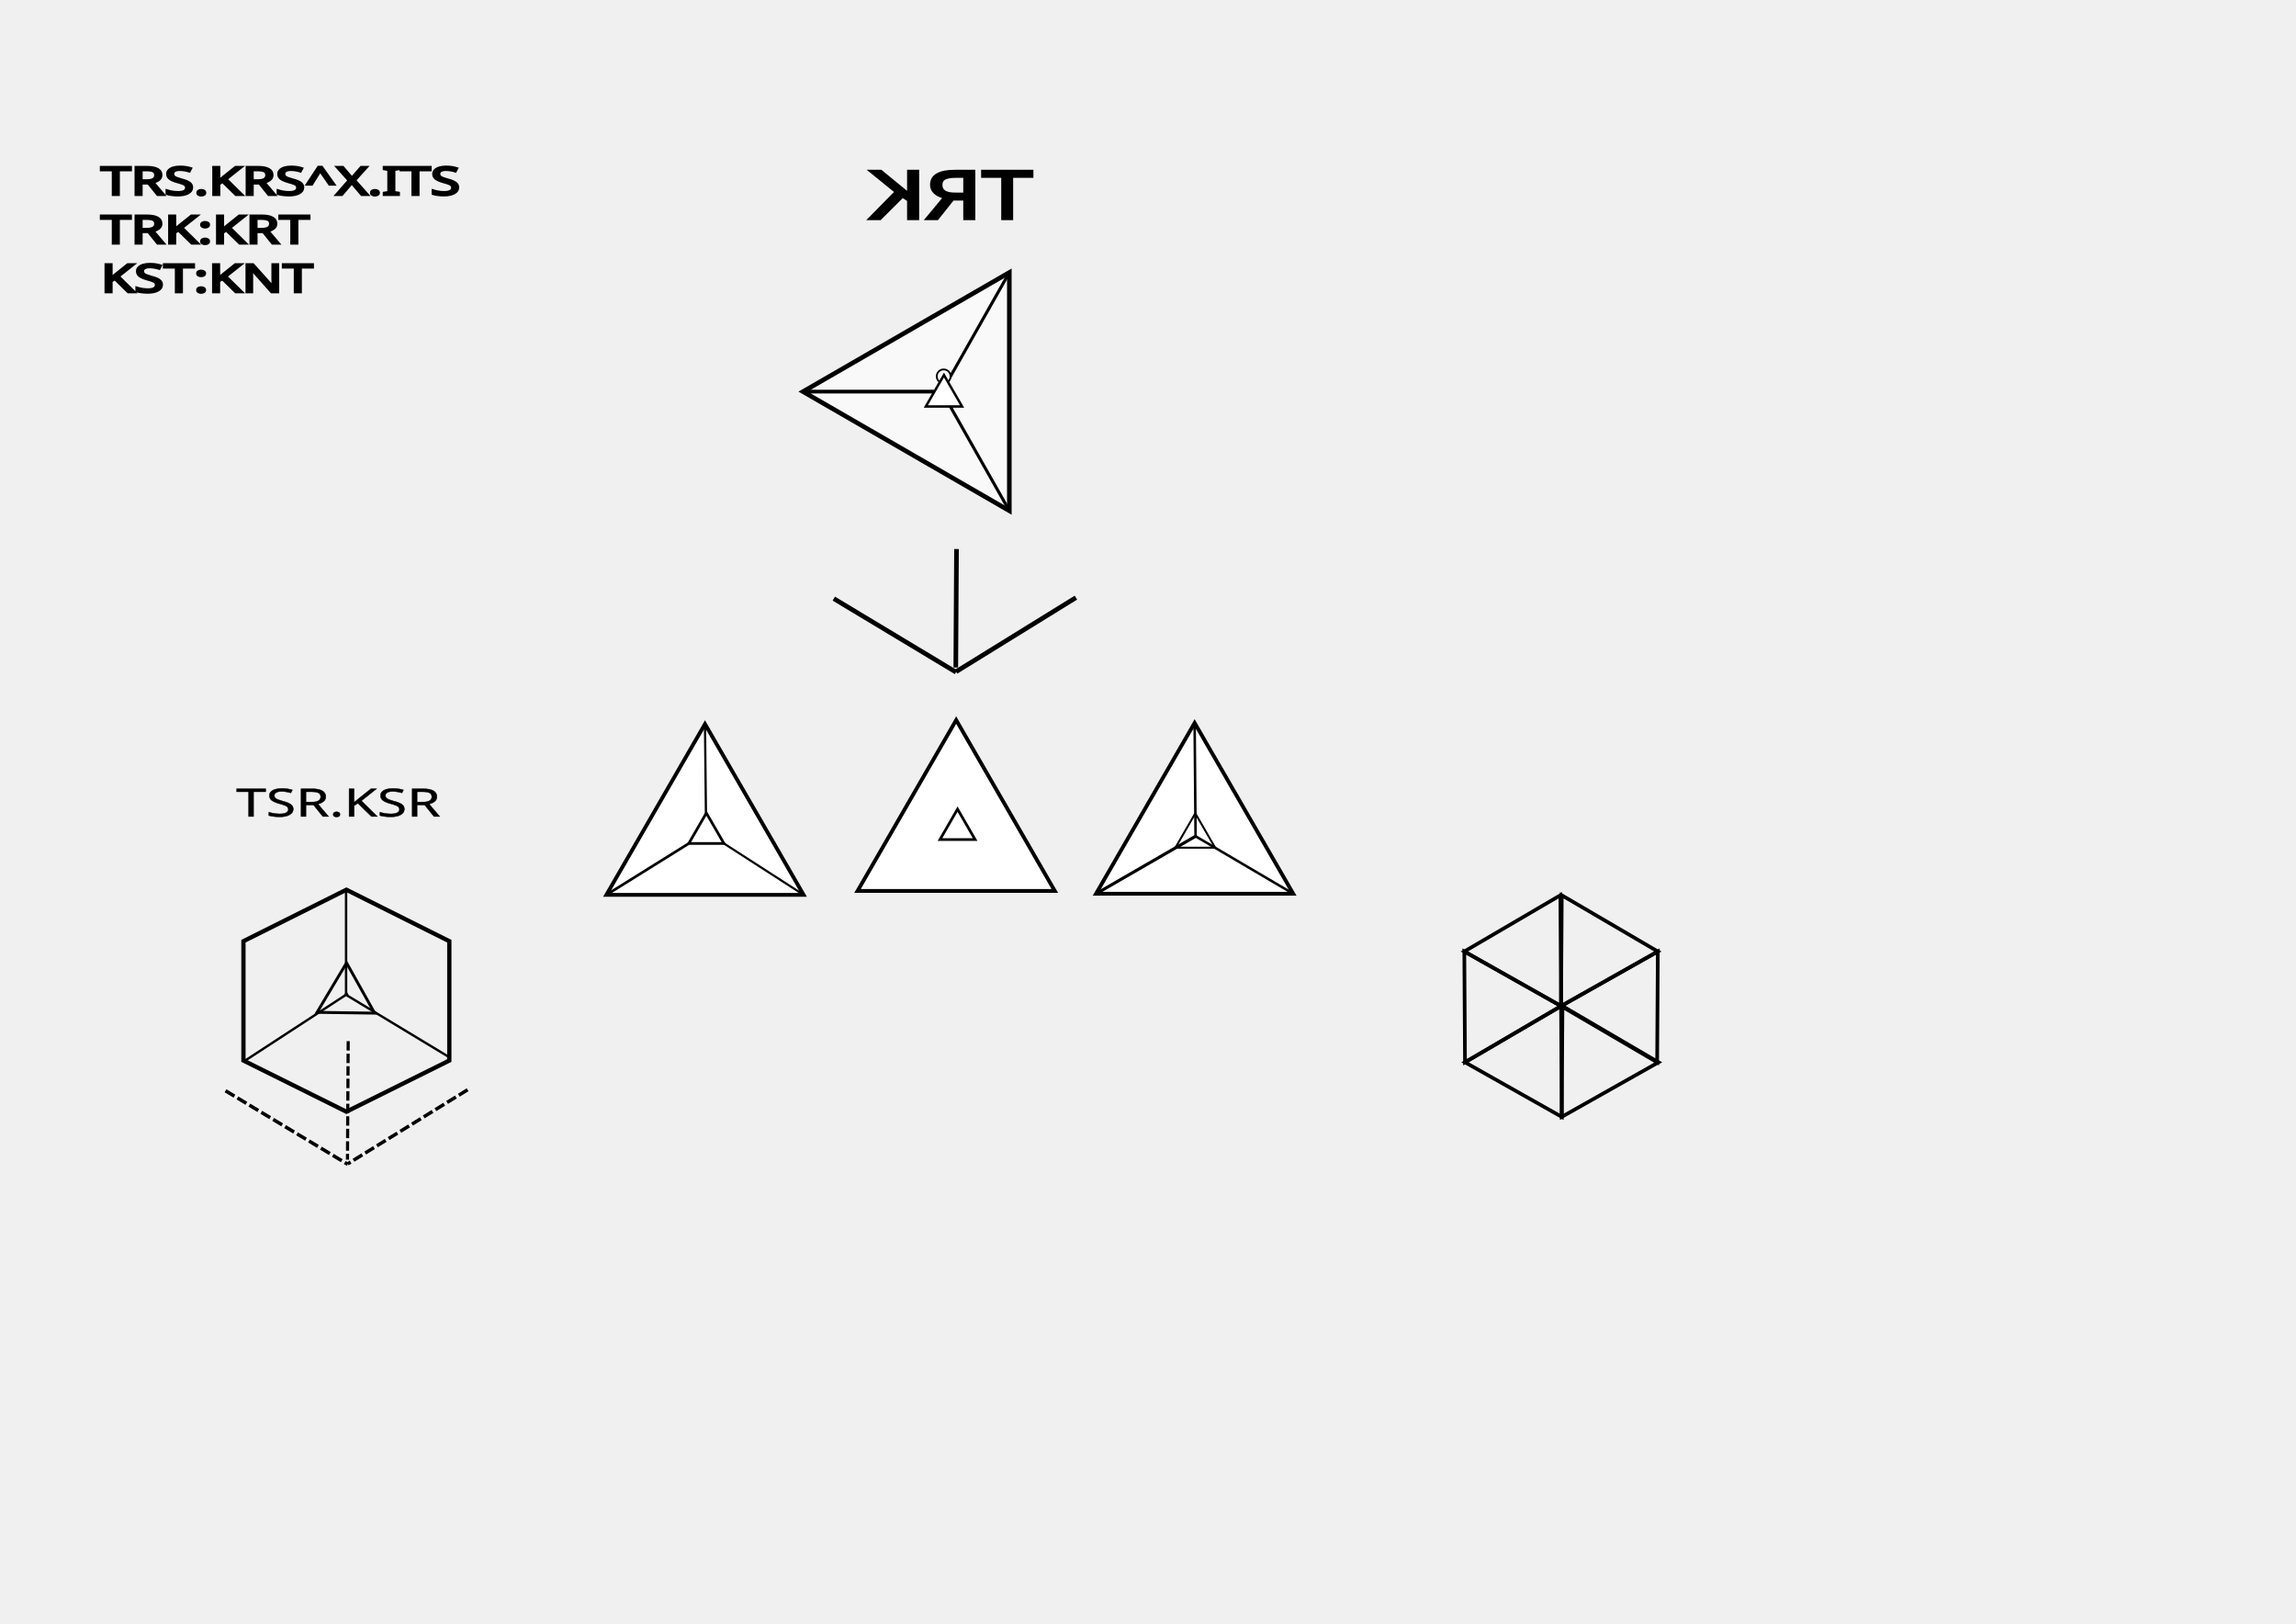
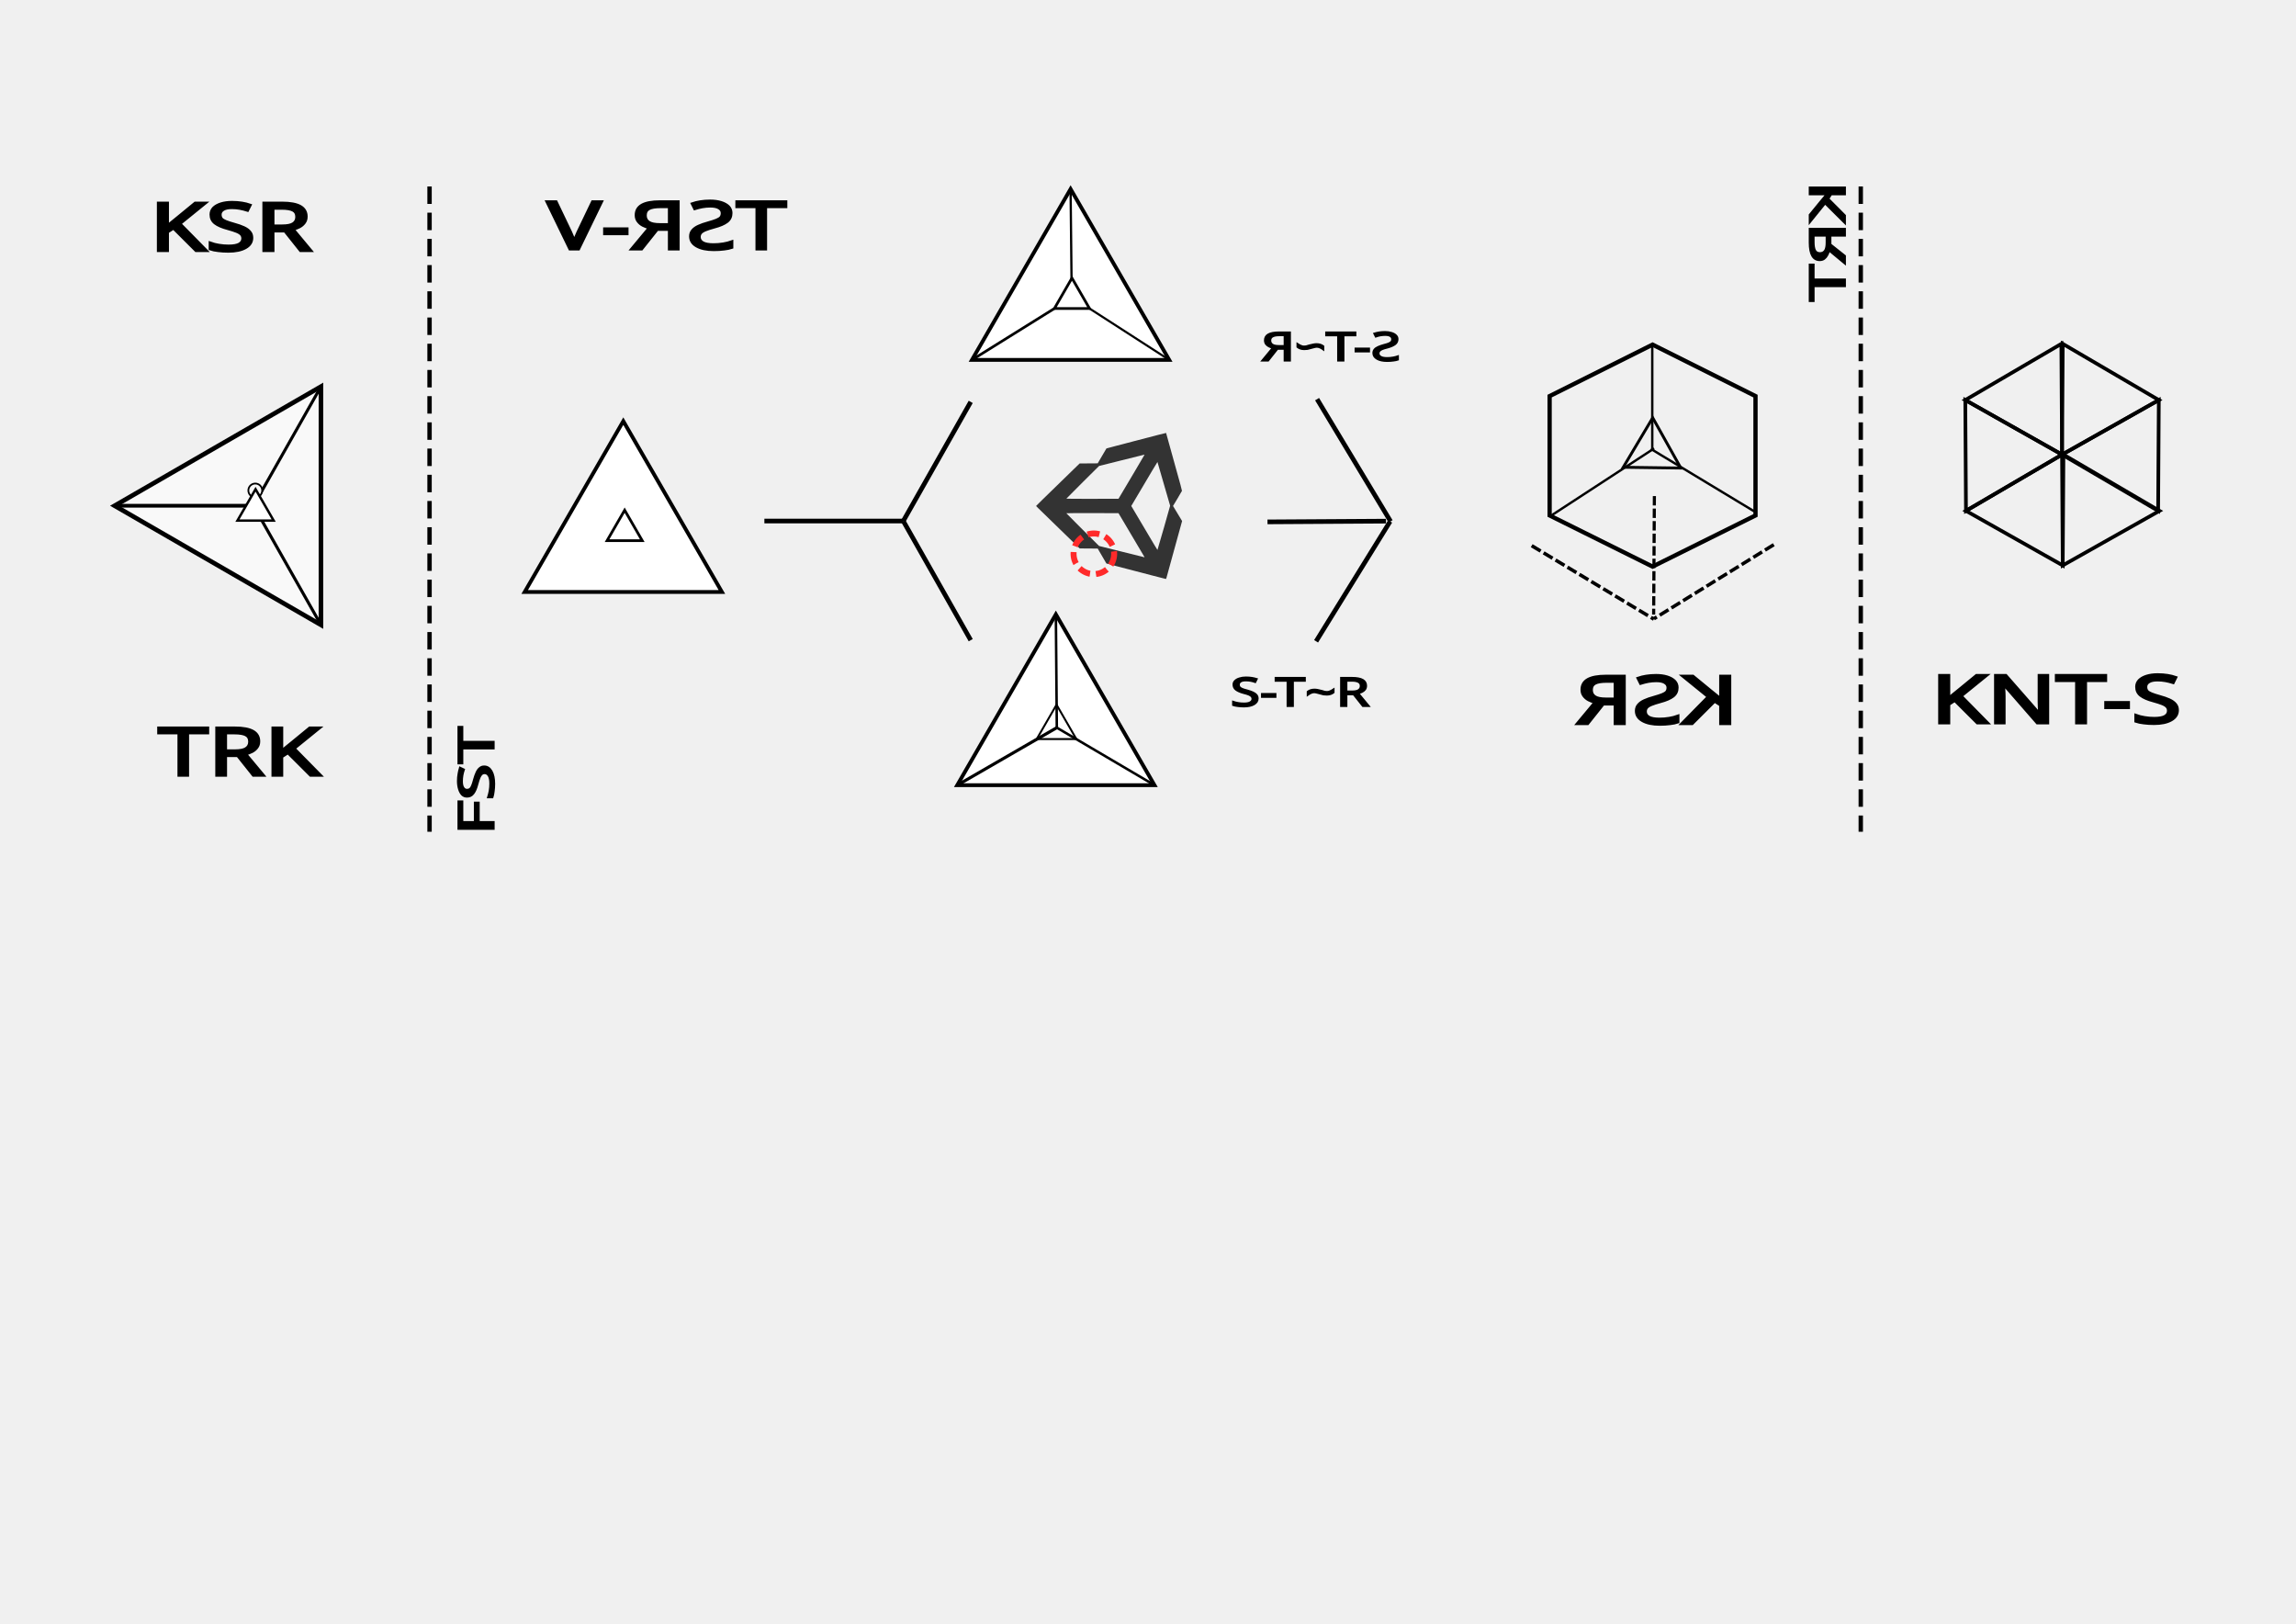
<svg xmlns="http://www.w3.org/2000/svg" width="297mm" height="210mm" viewBox="0 0 297 210" version="1.1" id="svg1">
  <defs id="defs1">
    <pattern id="EMFhbasepattern" patternUnits="userSpaceOnUse" width="6" height="6" x="0" y="0" />
    <pattern id="EMFhbasepattern-6" patternUnits="userSpaceOnUse" width="6" height="6" x="0" y="0" />
  </defs>
  <g id="layer1">
-     <path style="fill:none;stroke:#000000;stroke-width:0.552;stroke-linecap:butt;stroke-linejoin:miter;stroke-miterlimit:5.5;stroke-dasharray:none;stroke-opacity:1" d="m 44.806,115.072 13.316,6.658 v 15.434 l -13.316,6.615 -13.316,-6.615 v -15.434 z" id="path43" />
-     <path id="path1" style="fill:none;stroke:#000000;stroke-width:0.518;stroke-dasharray:none" d="m -40.796,66.079 -15.488,-0.211 -15.488,-0.211 7.927,-13.308 7.927,-13.308 7.562,13.519 z" />
-     <path style="fill:none;stroke:#000000;stroke-width:0.433;stroke-linecap:butt;stroke-linejoin:miter;stroke-dasharray:none;stroke-opacity:1" d="m -55.919,39.042 -0.093,17.8" id="path2" />
-     <path style="fill:none;stroke:#000000;stroke-width:0.433;stroke-linecap:butt;stroke-linejoin:miter;stroke-dasharray:none;stroke-opacity:1" d="m -71.773,65.658 15.761,-8.816" id="path3" />
-     <path style="fill:none;stroke:#000000;stroke-width:0.433;stroke-linecap:butt;stroke-linejoin:miter;stroke-dasharray:none;stroke-opacity:1" d="M -40.796,66.079 -56.012,56.842" id="path4" />
-     <path style="fill:none;stroke:#000000;stroke-width:0.426;stroke-linecap:butt;stroke-linejoin:miter;stroke-miterlimit:5.5;stroke-dasharray:none;stroke-opacity:1" d="m -56.039,54.338 2.434,1.217 v 2.822 l -2.434,1.209 -2.434,-1.209 v -2.822 z" id="path5" />
-     <g id="g8" style="stroke-width:0.313;stroke-dasharray:none" transform="matrix(0.978912,0,0,0.978912,-55.18897,84.38502)">
+     <path style="fill:none;stroke:#000000;stroke-width:0.552;stroke-linecap:butt;stroke-linejoin:miter;stroke-miterlimit:5.5;stroke-dasharray:none;stroke-opacity:1" d="m 213.768,44.572 13.316,6.658 v 15.434 l -13.316,6.615 -13.316,-6.615 v -15.434 z" id="path43" />
+     <g id="g8" style="stroke-width:0.313;stroke-dasharray:none" transform="matrix(0.978912,0,0,0.978912,113.7729,13.88563)">
      <path style="fill:none;stroke:#000000;stroke-width:0.313;stroke-linecap:butt;stroke-linejoin:miter;stroke-dasharray:none;stroke-opacity:1" d="M 115.576,53.372 101.916,45.121" id="path59717-8" />
      <path style="fill:none;stroke:#000000;stroke-width:0.313;stroke-linecap:butt;stroke-linejoin:miter;stroke-dasharray:none;stroke-opacity:1" d="M 102.11,31.47 V 45.08" id="path7" />
      <path style="fill:none;stroke:#000000;stroke-width:0.313;stroke-linecap:butt;stroke-linejoin:miter;stroke-dasharray:none;stroke-opacity:1" d="M 88.775,53.919 102.355,45.062" id="path59715-3" />
    </g>
-     <path id="path8" style="fill:none;stroke:#000000;stroke-width:0.372;stroke-dasharray:none" d="m 48.463,131.034 -3.724,-0.051 -3.724,-0.051 1.906,-3.2 1.906,-3.2 1.818,3.25 z" />
-     <path style="fill:none;stroke:#000000;stroke-width:0.405;stroke-linecap:butt;stroke-linejoin:miter;stroke-dasharray:1.214, 0.405;stroke-dashoffset:0;stroke-opacity:1" d="m 45.042,134.657 -0.094,15.328" id="path12" />
-     <path style="fill:none;stroke:#000000;stroke-width:0.445;stroke-linecap:butt;stroke-linejoin:miter;stroke-dasharray:1.334, 0.445;stroke-dashoffset:0;stroke-opacity:1" d="m 60.487,140.945 -15.504,9.577" id="path11" />
-     <path style="fill:none;stroke:#000000;stroke-width:0.45;stroke-linecap:butt;stroke-linejoin:miter;stroke-dasharray:1.35, 0.45;stroke-dashoffset:0;stroke-opacity:1" d="m 29.17,141.074 15.807,9.507" id="path10" />
-     <path id="path47-7" d="m 214.449,123.06 -0.088,14.33 -12.428,-7.272 z" style="fill:none;stroke:#000000;stroke-width:0.474;stroke-linecap:butt;stroke-linejoin:miter;stroke-miterlimit:8;stroke-dasharray:none;stroke-opacity:1" />
-     <path id="path1481" d="m 214.449,123.06 -12.428,-7.272 -0.089,14.33 z" style="fill:none;stroke:#000000;stroke-width:0.474;stroke-linecap:butt;stroke-linejoin:miter;stroke-miterlimit:8;stroke-dasharray:none;stroke-opacity:1" />
-     <path id="path2471" d="m 189.416,123.06 0.089,14.33 12.428,-7.272 z" style="fill:none;stroke:#000000;stroke-width:0.474;stroke-linecap:butt;stroke-linejoin:miter;stroke-miterlimit:8;stroke-dasharray:none;stroke-opacity:1" />
-     <path id="path2473" d="m 189.416,123.06 12.428,-7.272 0.089,14.33 z" style="fill:none;stroke:#000000;stroke-width:0.474;stroke-linecap:butt;stroke-linejoin:miter;stroke-miterlimit:8;stroke-dasharray:none;stroke-opacity:1" />
-     <path id="path2493" d="m 214.538,137.39 -12.428,-7.272 -0.089,14.33 z" style="fill:none;stroke:#000000;stroke-width:0.474;stroke-linecap:butt;stroke-linejoin:miter;stroke-miterlimit:8;stroke-dasharray:none;stroke-opacity:1" />
-     <path id="path2495" d="m 189.505,137.39 12.428,-7.272 0.089,14.33 z" style="fill:none;stroke:#000000;stroke-width:0.474;stroke-linecap:butt;stroke-linejoin:miter;stroke-miterlimit:8;stroke-dasharray:none;stroke-opacity:1" />
-     <text xml:space="preserve" style="font-size:5.929px;line-height:1.25;font-family:sans-serif;word-spacing:0px;fill:#000000;stroke:#000000;stroke-width:0.058;stroke-dasharray:none" x="25.935" y="109.573" id="text25" transform="scale(1.177997,0.8488988)">
-       <tspan id="tspan15" style="fill:#000000;stroke:#000000;stroke-width:0.058;stroke-dasharray:none" x="25.935" y="109.573" />
-       <tspan style="fill:#000000;stroke:#000000;stroke-width:0.058;stroke-dasharray:none" x="25.935" y="116.984" id="tspan20" />
-       <tspan style="fill:#000000;stroke:#000000;stroke-width:0.058;stroke-dasharray:none" x="25.935" y="124.396" id="tspan23">TSR.KSR</tspan>
-       <tspan style="fill:#000000;stroke:#000000;stroke-width:0.058;stroke-dasharray:none" x="25.935" y="131.807" id="tspan36" />
-       <tspan style="fill:#000000;stroke:#000000;stroke-width:0.058;stroke-dasharray:none" x="25.935" y="139.219" id="tspan30" />
-       <tspan style="fill:#000000;stroke:#000000;stroke-width:0.058;stroke-dasharray:none" x="25.935" y="146.63" id="tspan24" />
-       <tspan style="fill:#000000;stroke:#000000;stroke-width:0.058;stroke-dasharray:none" x="25.935" y="154.042" id="tspan25" />
+     <path id="path8" style="fill:none;stroke:#000000;stroke-width:0.372;stroke-dasharray:none" d="m 217.425,60.535 -3.724,-0.051 -3.724,-0.051 1.906,-3.2 1.906,-3.2 1.818,3.25 z" />
+     <g id="g2" transform="translate(168.9618,-70.49939)">
+       <path style="fill:none;stroke:#000000;stroke-width:0.405;stroke-linecap:butt;stroke-linejoin:miter;stroke-dasharray:1.214, 0.405;stroke-dashoffset:0;stroke-opacity:1" d="m 45.042,134.657 -0.094,15.328" id="path12" />
+       <path style="fill:none;stroke:#000000;stroke-width:0.445;stroke-linecap:butt;stroke-linejoin:miter;stroke-dasharray:1.334, 0.445;stroke-dashoffset:0;stroke-opacity:1" d="m 60.487,140.945 -15.504,9.577" id="path11" />
+       <path style="fill:none;stroke:#000000;stroke-width:0.45;stroke-linecap:butt;stroke-linejoin:miter;stroke-dasharray:1.35, 0.45;stroke-dashoffset:0;stroke-opacity:1" d="m 29.17,141.074 15.807,9.507" id="path10" />
+     </g>
+     <path id="path47-7" d="m 279.254,51.739 -0.088,14.33 -12.428,-7.272 z" style="fill:none;stroke:#000000;stroke-width:0.474;stroke-linecap:butt;stroke-linejoin:miter;stroke-miterlimit:8;stroke-dasharray:none;stroke-opacity:1" />
+     <path id="path1481" d="m 279.254,51.739 -12.428,-7.272 -0.089,14.33 z" style="fill:none;stroke:#000000;stroke-width:0.474;stroke-linecap:butt;stroke-linejoin:miter;stroke-miterlimit:8;stroke-dasharray:none;stroke-opacity:1" />
+     <path id="path2471" d="m 254.22,51.739 0.089,14.33 12.428,-7.272 z" style="fill:none;stroke:#000000;stroke-width:0.474;stroke-linecap:butt;stroke-linejoin:miter;stroke-miterlimit:8;stroke-dasharray:none;stroke-opacity:1" />
+     <path id="path2473" d="m 254.22,51.739 12.428,-7.272 0.089,14.33 z" style="fill:none;stroke:#000000;stroke-width:0.474;stroke-linecap:butt;stroke-linejoin:miter;stroke-miterlimit:8;stroke-dasharray:none;stroke-opacity:1" />
+     <path id="path2493" d="m 279.342,66.069 -12.428,-7.272 -0.089,14.33 z" style="fill:none;stroke:#000000;stroke-width:0.474;stroke-linecap:butt;stroke-linejoin:miter;stroke-miterlimit:8;stroke-dasharray:none;stroke-opacity:1" />
+     <path id="path2495" d="m 254.309,66.069 12.428,-7.272 0.089,14.33 z" style="fill:none;stroke:#000000;stroke-width:0.474;stroke-linecap:butt;stroke-linejoin:miter;stroke-miterlimit:8;stroke-dasharray:none;stroke-opacity:1" />
+     <path style="fill:#333333;fill-opacity:1;stroke:#333333;stroke-width:0;stroke-dasharray:none" d="m 152.723,62.784 c -0.101,-0.356 -0.347,-1.245 -0.548,-1.974 -1.072,-3.899 -1.322,-4.802 -1.335,-4.815 -0.012,-0.012 -1.226,0.299 -4.057,1.04 -0.513,0.134 -1.543,0.403 -2.29,0.598 -0.747,0.195 -1.363,0.359 -1.369,0.365 -0.006,0.005 -0.262,0.442 -0.57,0.969 l -0.559,0.958 -1.169,0.008 -1.169,0.008 -0.868,0.843 c -0.477,0.464 -1.387,1.349 -2.021,1.967 -0.634,0.619 -1.508,1.47 -1.943,1.891 -0.434,0.422 -0.794,0.777 -0.798,0.79 -0.005,0.013 0.109,0.136 0.253,0.274 0.278,0.268 1.864,1.809 3.752,3.647 0.634,0.617 1.261,1.225 1.392,1.351 l 0.239,0.228 1.166,0.008 1.166,0.008 0.561,0.964 0.561,0.964 0.261,0.071 c 0.143,0.039 0.588,0.156 0.987,0.261 0.4,0.104 1.025,0.267 1.39,0.363 0.365,0.096 0.905,0.237 1.2,0.313 0.295,0.077 1.277,0.333 2.182,0.569 0.905,0.236 1.66,0.429 1.678,0.429 0.018,0 0.056,-0.082 0.083,-0.182 0.028,-0.1 0.286,-1.042 0.575,-2.093 0.289,-1.051 0.731,-2.656 0.982,-3.566 l 0.456,-1.655 -0.588,-0.975 -0.588,-0.975 0.575,-0.95 c 0.316,-0.523 0.579,-0.974 0.584,-1.003 0.005,-0.029 -0.073,-0.344 -0.174,-0.7 z m -2.171,5.489 c -0.448,1.568 -0.822,2.851 -0.83,2.851 -0.009,-1.27e-4 -0.199,-0.309 -0.423,-0.687 -0.224,-0.378 -0.884,-1.49 -1.466,-2.472 -0.582,-0.982 -1.158,-1.952 -1.278,-2.156 l -0.219,-0.371 1.082,-1.824 c 0.595,-1.003 1.353,-2.283 1.685,-2.843 0.332,-0.56 0.611,-1.019 0.62,-1.019 0.011,-1.37e-4 1.447,4.949 1.64,5.655 0.004,0.008 -0.362,1.299 -0.81,2.867 z m -3.773,-7.296 c -0.698,1.176 -1.455,2.452 -1.682,2.834 l -0.414,0.695 -3.372,0.008 c -1.986,0.004 -3.372,-0.004 -3.372,-0.02 0,-0.016 0.952,-0.973 2.116,-2.129 l 2.116,-2.1 2.922,-0.731 c 1.607,-0.402 2.929,-0.731 2.938,-0.731 0.009,0 0.016,0.007 0.016,0.017 0,0.009 -0.571,0.98 -1.268,2.156 z m 1.252,11.095 c -0.009,0 -1.332,-0.329 -2.939,-0.731 l -2.924,-0.731 -2.115,-2.1 c -1.163,-1.155 -2.115,-2.113 -2.115,-2.128 0,-0.016 1.41,-0.025 3.372,-0.02 l 3.372,0.008 0.62,1.042 c 2.15,3.614 2.743,4.615 2.744,4.636 7.8e-4,0.013 -0.006,0.024 -0.014,0.024 z" id="path9" />
+     <text xml:space="preserve" style="font-size:5.929px;line-height:1.25;font-family:sans-serif;word-spacing:0px;fill:#000000;stroke:#000000;stroke-width:0.358;stroke-dasharray:none" x="6.112" y="-34.131" id="text25-5" transform="scale(1.177997,0.8488988)">
+       <tspan id="tspan15-7" style="fill:#000000;stroke:#000000;stroke-width:0.358;stroke-dasharray:none" x="6.112" y="-34.131" />
+       <tspan style="fill:#000000;stroke:#000000;stroke-width:0.358;stroke-dasharray:none" x="6.112" y="-26.72" id="tspan20-4" />
+       <tspan style="fill:#000000;stroke:#000000;stroke-width:0.358;stroke-dasharray:none" x="6.112" y="-19.308" id="tspan23-3">TRS.KRS^X.ITS</tspan>
+       <tspan style="fill:#000000;stroke:#000000;stroke-width:0.358;stroke-dasharray:none" x="6.112" y="-11.897" id="tspan35">TRK:KRT</tspan>
+       <tspan style="fill:#000000;stroke:#000000;stroke-width:0.358;stroke-dasharray:none" x="6.112" y="-4.485" id="tspan36-2">KST:KNT</tspan>
+       <tspan style="fill:#000000;stroke:#000000;stroke-width:0.358;stroke-dasharray:none" x="6.112" y="2.926" id="tspan30-3" />
+       <tspan style="fill:#000000;stroke:#000000;stroke-width:0.358;stroke-dasharray:none" x="6.112" y="10.338" id="tspan24-5" />
+       <tspan style="fill:#000000;stroke:#000000;stroke-width:0.358;stroke-dasharray:none" x="6.112" y="17.749" id="tspan25-0" />
    </text>
-     <path style="fill:#808080;fill-opacity:1;stroke:#cccccc;stroke-width:0;stroke-dasharray:none" d="m -10.402,124.36 c -0.111,-0.393 -0.383,-1.374 -0.605,-2.18 -1.184,-4.305 -1.46,-5.303 -1.474,-5.317 -0.013,-0.013 -1.354,0.33 -4.48,1.148 -0.566,0.148 -1.704,0.445 -2.529,0.66 -0.825,0.215 -1.505,0.396 -1.511,0.403 -0.006,0.006 -0.29,0.488 -0.629,1.07 l -0.617,1.058 -1.291,0.009 -1.291,0.009 -0.958,0.931 c -0.527,0.512 -1.531,1.49 -2.231,2.172 -0.7,0.683 -1.666,1.623 -2.145,2.089 -0.48,0.466 -0.876,0.858 -0.881,0.872 -0.005,0.014 0.12,0.15 0.279,0.303 0.307,0.296 2.058,1.997 4.143,4.027 0.7,0.682 1.392,1.353 1.537,1.492 l 0.264,0.252 1.288,0.009 1.288,0.009 0.62,1.064 0.62,1.064 0.288,0.079 c 0.158,0.043 0.649,0.173 1.09,0.288 0.441,0.115 1.132,0.295 1.535,0.401 0.403,0.106 0.999,0.261 1.326,0.346 0.326,0.085 1.41,0.367 2.409,0.628 0.999,0.261 1.833,0.474 1.853,0.474 0.02,0 0.061,-0.09 0.092,-0.201 0.03,-0.11 0.316,-1.15 0.635,-2.311 0.319,-1.161 0.807,-2.933 1.084,-3.938 l 0.504,-1.827 -0.649,-1.077 -0.649,-1.077 0.635,-1.049 c 0.349,-0.577 0.639,-1.075 0.645,-1.107 0.005,-0.032 -0.081,-0.38 -0.192,-0.773 z m -2.397,6.061 c -0.495,1.732 -0.907,3.148 -0.917,3.148 -0.01,-1.4e-4 -0.22,-0.342 -0.467,-0.759 -0.247,-0.417 -0.976,-1.645 -1.619,-2.729 -0.643,-1.084 -1.278,-2.155 -1.412,-2.381 l -0.242,-0.41 1.195,-2.015 c 0.657,-1.108 1.495,-2.521 1.861,-3.139 0.367,-0.619 0.674,-1.125 0.684,-1.125 0.012,-1.5e-4 1.598,5.465 1.811,6.244 0.004,0.009 -0.4,1.434 -0.894,3.166 z m -4.167,-8.057 c -0.77,1.299 -1.606,2.707 -1.858,3.129 l -0.457,0.767 -3.724,0.009 c -2.193,0.004 -3.724,-0.004 -3.724,-0.022 0,-0.017 1.052,-1.075 2.337,-2.35 l 2.337,-2.319 3.227,-0.807 c 1.775,-0.444 3.235,-0.807 3.244,-0.807 0.01,0 0.018,0.008 0.018,0.019 0,0.011 -0.63,1.082 -1.4,2.381 z m 1.383,12.252 c -0.01,0 -1.47,-0.363 -3.246,-0.807 l -3.228,-0.807 -2.336,-2.319 c -1.285,-1.275 -2.336,-2.333 -2.336,-2.35 0,-0.018 1.557,-0.027 3.723,-0.022 l 3.723,0.009 0.685,1.151 c 2.374,3.991 3.029,5.096 3.03,5.119 8.7e-4,0.014 -0.006,0.026 -0.016,0.026 z" id="path9" />
-     <text xml:space="preserve" style="font-size:5.929px;line-height:1.25;font-family:sans-serif;word-spacing:0px;fill:#000000;stroke:#000000;stroke-width:0.358;stroke-dasharray:none" x="11.077" y="14.863" id="text25-5" transform="scale(1.177997,0.8488988)">
-       <tspan id="tspan15-7" style="fill:#000000;stroke:#000000;stroke-width:0.358;stroke-dasharray:none" x="11.077" y="14.863" />
-       <tspan style="fill:#000000;stroke:#000000;stroke-width:0.358;stroke-dasharray:none" x="11.077" y="22.274" id="tspan20-4" />
-       <tspan style="fill:#000000;stroke:#000000;stroke-width:0.358;stroke-dasharray:none" x="11.077" y="29.686" id="tspan23-3">TRS.KRS^X.ITS</tspan>
-       <tspan style="fill:#000000;stroke:#000000;stroke-width:0.358;stroke-dasharray:none" x="11.077" y="37.097" id="tspan35">TRK:KRT</tspan>
-       <tspan style="fill:#000000;stroke:#000000;stroke-width:0.358;stroke-dasharray:none" x="11.077" y="44.509" id="tspan36-2">KST:KNT</tspan>
-       <tspan style="fill:#000000;stroke:#000000;stroke-width:0.358;stroke-dasharray:none" x="11.077" y="51.92" id="tspan30-3" />
-       <tspan style="fill:#000000;stroke:#000000;stroke-width:0.358;stroke-dasharray:none" x="11.077" y="59.332" id="tspan24-5" />
-       <tspan style="fill:#000000;stroke:#000000;stroke-width:0.358;stroke-dasharray:none" x="11.077" y="66.743" id="tspan25-0" />
+     <path id="path76704" style="fill:#ffffff;stroke:#000000;stroke-width:0.49" d="m 151.243,46.544 h -12.757 -12.758 l 6.379,-11.048 6.379,-11.048 6.379,11.048 z" />
+     <path id="path943" style="fill:#f9f9f9;stroke:#000000;stroke-width:0.592" d="m 41.516,80.819 -13.345,-7.705 -13.345,-7.705 13.345,-7.705 13.345,-7.705 -10e-6,15.41 z" />
+     <path style="fill:none;stroke:#000000;stroke-width:0.39px;stroke-linecap:butt;stroke-linejoin:miter;stroke-opacity:1" d="m 41.516,49.999 -8.725,15.41" id="path945" />
+     <path style="fill:none;stroke:#000000;stroke-width:0.483px;stroke-linecap:butt;stroke-linejoin:miter;stroke-opacity:1" d="m 14.825,65.409 h 17.965" id="path947" />
+     <path style="fill:none;stroke:#000000;stroke-width:0.394px;stroke-linecap:butt;stroke-linejoin:miter;stroke-opacity:1" d="M 41.516,80.819 32.79,65.409" id="path949" />
+     <path id="path953" style="fill:#f9f9f9;stroke:#000000;stroke-width:0.227" d="m 33.916,63.433 a 0.895,0.895 0 0 1 -0.895,0.895 0.895,0.895 0 0 1 -0.895,-0.895 0.895,0.895 0 0 1 0.895,-0.895 0.895,0.895 0 0 1 0.895,0.895 z" />
+     <path id="path955" style="fill:#ffffff;stroke:#000000;stroke-width:0.313" d="m 35.402,67.332 h -2.344 -2.344 l 1.172,-2.03 1.172,-2.03 1.172,2.03 z" />
+     <path style="fill:#ffffff;stroke:#000000;stroke-width:0.29px;stroke-linecap:butt;stroke-linejoin:miter;stroke-opacity:1" d="m 138.486,24.449 0.124,11.687" id="path76706" />
+     <path style="fill:#ffffff;stroke:#000000;stroke-width:0.344px;stroke-linecap:butt;stroke-linejoin:miter;stroke-opacity:1" d="m 125.728,46.544 10.66,-6.643" id="path76708" />
+     <path style="fill:#ffffff;stroke:#000000;stroke-width:0.278px;stroke-linecap:butt;stroke-linejoin:miter;stroke-opacity:1" d="m 151.243,46.544 -10.307,-6.643" id="path76710" />
+     <text xml:space="preserve" style="font-size:10.035px;line-height:1.25;font-family:sans-serif;word-spacing:0px;fill:#000000;stroke:#000000;stroke-width:0.4;stroke-dasharray:none" x="17.573" y="79.122" id="text11" transform="scale(1.164197,0.8589612)">
+       <tspan id="tspan4" style="fill:#000000;stroke:#000000;stroke-width:0.4;stroke-dasharray:none" x="17.573" y="79.122" />
+       <tspan style="fill:#000000;stroke:#000000;stroke-width:0.4;stroke-dasharray:none" x="17.573" y="91.666" id="tspan7" />
+       <tspan style="fill:#000000;stroke:#000000;stroke-width:0.4;stroke-dasharray:none" x="17.573" y="104.209" id="tspan8" />
+       <tspan style="fill:#000000;stroke:#000000;stroke-width:0.4;stroke-dasharray:none" x="17.573" y="116.752" id="tspan9">TRK</tspan>
+       <tspan style="fill:#000000;stroke:#000000;stroke-width:0.4;stroke-dasharray:none" x="17.573" y="129.295" id="tspan19" />
+       <tspan style="fill:#000000;stroke:#000000;stroke-width:0.4;stroke-dasharray:none" x="17.573" y="141.839" id="tspan10" />
+       <tspan style="fill:#000000;stroke:#000000;stroke-width:0.4;stroke-dasharray:none" x="17.573" y="154.382" id="tspan11" />
    </text>
-     <path id="path76704" style="fill:#ffffff;stroke:#000000;stroke-width:0.49" d="m 103.952,115.735 h -12.757 -12.758 l 6.379,-11.048 6.379,-11.048 6.379,11.048 z" />
-     <g id="g951" transform="matrix(2.235203,0,0,2.235203,-77.21843,-47.36269)">
-       <path id="path943" style="fill:#f9f9f9;stroke:#000000;stroke-width:0.265" transform="rotate(30,10.54489,127.4641)" d="M 43.557,19.815 H 36.663 29.769 l 3.447,-5.97 3.447,-5.97 3.447,5.97 z" />
-       <path style="fill:none;stroke:#000000;stroke-width:0.175px;stroke-linecap:butt;stroke-linejoin:miter;stroke-opacity:1" d="m 92.959,36.955 -3.904,6.894" id="path945" />
-       <path style="fill:none;stroke:#000000;stroke-width:0.216px;stroke-linecap:butt;stroke-linejoin:miter;stroke-opacity:1" d="m 81.018,43.849 h 8.037" id="path947" />
-       <path style="fill:none;stroke:#000000;stroke-width:0.176px;stroke-linecap:butt;stroke-linejoin:miter;stroke-opacity:1" d="M 92.959,50.743 89.055,43.849" id="path949" />
-     </g>
-     <path id="path953" style="fill:#f9f9f9;stroke:#000000;stroke-width:0.227" d="m 122.963,48.673 a 0.895,0.895 0 0 1 -0.895,0.895 0.895,0.895 0 0 1 -0.895,-0.895 0.895,0.895 0 0 1 0.895,-0.895 0.895,0.895 0 0 1 0.895,0.895 z" />
-     <path id="path955" style="fill:#ffffff;stroke:#000000;stroke-width:0.313" d="m 124.449,52.572 h -2.344 -2.344 l 1.172,-2.03 1.172,-2.03 1.172,2.03 z" />
-     <path style="fill:#ffffff;stroke:#000000;stroke-width:0.29px;stroke-linecap:butt;stroke-linejoin:miter;stroke-opacity:1" d="m 91.194,93.64 0.124,11.687" id="path76706" />
-     <path style="fill:#ffffff;stroke:#000000;stroke-width:0.344px;stroke-linecap:butt;stroke-linejoin:miter;stroke-opacity:1" d="m 78.437,115.735 10.66,-6.643" id="path76708" />
-     <path style="fill:#ffffff;stroke:#000000;stroke-width:0.278px;stroke-linecap:butt;stroke-linejoin:miter;stroke-opacity:1" d="M 103.952,115.735 93.646,109.092" id="path76710" />
-     <text xml:space="preserve" style="font-size:10.035px;line-height:1.25;font-family:sans-serif;word-spacing:0px;fill:#000000;stroke:#000000;stroke-width:0.435;stroke-dasharray:none" x="-114.701" y="-4.697" id="text11" transform="scale(-1.164197,0.8589612)">
-       <tspan id="tspan4" style="fill:#000000;stroke:#000000;stroke-width:0.435;stroke-dasharray:none" x="-114.701" y="-4.697" />
-       <tspan style="fill:#000000;stroke:#000000;stroke-width:0.435;stroke-dasharray:none" x="-114.701" y="7.847" id="tspan7" />
-       <tspan style="fill:#000000;stroke:#000000;stroke-width:0.435;stroke-dasharray:none" x="-114.701" y="20.39" id="tspan8" />
-       <tspan style="fill:#000000;stroke:#000000;stroke-width:0.435;stroke-dasharray:none" x="-114.701" y="32.933" id="tspan9">TRK</tspan>
-       <tspan style="fill:#000000;stroke:#000000;stroke-width:0.435;stroke-dasharray:none" x="-114.701" y="45.476" id="tspan19" />
-       <tspan style="fill:#000000;stroke:#000000;stroke-width:0.435;stroke-dasharray:none" x="-114.701" y="58.02" id="tspan10" />
-       <tspan style="fill:#000000;stroke:#000000;stroke-width:0.435;stroke-dasharray:none" x="-114.701" y="70.563" id="tspan11" />
-     </text>
-     <path id="path76718" style="fill:none;stroke:#000000;stroke-width:0.349;stroke-dasharray:none" d="m 93.646,109.092 h -2.274 -2.274 l 1.137,-1.969 1.137,-1.969 1.137,1.969 z" />
-     <g id="g8-5" transform="matrix(1.60257,-0.9252444,0.9252444,1.60257,-28.63455,120.2841)" style="fill:#ffffff">
+     <path id="path76718" style="fill:none;stroke:#000000;stroke-width:0.349;stroke-dasharray:none" d="m 140.937,39.902 h -2.274 -2.274 l 1.137,-1.969 1.137,-1.969 1.137,1.969 z" />
+     <g id="g8-5" transform="matrix(1.60257,-0.9252444,0.9252444,1.60257,-46.58377,106.2399)" style="fill:#ffffff">
      <path id="path5-6" style="stroke:#000000;stroke-width:0.265" transform="rotate(30,10.54489,127.4641)" d="M 43.557,19.815 H 36.663 29.769 l 3.447,-5.97 3.447,-5.97 3.447,5.97 z" />
      <path style="fill:#ffffff;stroke:#000000;stroke-width:0.175px;stroke-linecap:butt;stroke-linejoin:miter;stroke-opacity:1" d="m 92.959,36.955 -3.904,6.894" id="path6" />
      <path style="fill:#ffffff;stroke:#000000;stroke-width:0.216px;stroke-linecap:butt;stroke-linejoin:miter;stroke-opacity:1" d="m 81.018,43.849 h 8.037" id="path7-5" />
      <path style="fill:#ffffff;stroke:#000000;stroke-width:0.176px;stroke-linecap:butt;stroke-linejoin:miter;stroke-opacity:1" d="M 92.959,50.743 89.055,43.849" id="path8-6" />
    </g>
-     <path id="path9-4" style="fill:none;stroke:#000000;stroke-width:0.253;stroke-dasharray:none" d="m 157.183,109.634 h -2.566 -2.566 l 1.283,-2.222 1.283,-2.222 1.283,2.222 z" />
-     <g id="g1" style="stroke-width:0.6;stroke-dasharray:none" transform="matrix(1,0,0,-1,15.33814,155.0176)">
+     <path id="path9-4" style="fill:none;stroke:#000000;stroke-width:0.253;stroke-dasharray:none" d="m 139.234,95.589 h -2.566 -2.566 l 1.283,-2.222 1.283,-2.222 1.283,2.222 z" />
+     <g id="g1" style="stroke-width:0.6;stroke-dasharray:none" transform="rotate(90,144.4311,103.5353)">
      <path style="fill:none;stroke:#000000;stroke-width:0.6;stroke-linecap:butt;stroke-linejoin:miter;stroke-dasharray:none;stroke-dashoffset:0;stroke-opacity:1" d="m 108.392,84.01 -0.094,-15.328" id="path13" />
      <path style="fill:none;stroke:#000000;stroke-width:0.6;stroke-linecap:butt;stroke-linejoin:miter;stroke-dasharray:none;stroke-dashoffset:0;stroke-opacity:1" d="m 123.837,77.723 -15.504,-9.577" id="path14" />
      <path style="fill:none;stroke:#000000;stroke-width:0.6;stroke-linecap:butt;stroke-linejoin:miter;stroke-dasharray:none;stroke-dashoffset:0;stroke-opacity:1" d="m 92.52,77.594 15.807,-9.507" id="path15" />
    </g>
-     <path id="path16" style="fill:#ffffff;stroke:#000000;stroke-width:0.49" d="m 136.445,115.227 h -12.757 -12.758 l 6.379,-11.048 6.379,-11.048 6.379,11.048 z" />
-     <path id="path20" style="fill:none;stroke:#000000;stroke-width:0.349;stroke-dasharray:none" d="m 126.138,108.585 h -2.274 -2.274 l 1.137,-1.969 1.137,-1.969 1.137,1.969 z" />
+     <path id="path16" style="fill:#ffffff;stroke:#000000;stroke-width:0.49" d="M 93.384,76.564 H 80.627 67.869 l 6.379,-11.048 6.379,-11.048 6.379,11.048 z" />
+     <path id="path20" style="fill:none;stroke:#000000;stroke-width:0.349;stroke-dasharray:none" d="M 83.077,69.922 H 80.803 78.529 l 1.137,-1.969 1.137,-1.969 1.137,1.969 z" />
+     <path style="fill:none;stroke:#000000;stroke-width:0.6;stroke-linecap:butt;stroke-linejoin:miter;stroke-dasharray:none;stroke-opacity:1" d="M 125.568,51.977 116.843,67.386" id="path17" />
+     <path style="fill:none;stroke:#000000;stroke-width:0.6;stroke-linecap:butt;stroke-linejoin:miter;stroke-dasharray:none;stroke-opacity:1" d="M 98.877,67.386 H 116.843" id="path18" />
+     <path style="fill:none;stroke:#000000;stroke-width:0.6;stroke-linecap:butt;stroke-linejoin:miter;stroke-dasharray:none;stroke-opacity:1" d="M 125.568,82.796 116.843,67.386" id="path19" />
+     <text xml:space="preserve" style="font-size:10.035px;line-height:1.25;font-family:sans-serif;word-spacing:0px;fill:#000000;stroke:#000000;stroke-width:0.4;stroke-dasharray:none" x="-87.374" y="-0.115" id="text40" transform="scale(-1.164197,0.8589612)">
+       <tspan id="tspan32" style="fill:#000000;stroke:#000000;stroke-width:0.4;stroke-dasharray:none" x="-87.374" y="-0.115" />
+       <tspan style="fill:#000000;stroke:#000000;stroke-width:0.4;stroke-dasharray:none" x="-87.374" y="12.428" id="tspan33" />
+       <tspan style="fill:#000000;stroke:#000000;stroke-width:0.4;stroke-dasharray:none" x="-87.374" y="24.971" id="tspan34" />
+       <tspan style="fill:#000000;stroke:#000000;stroke-width:0.4;stroke-dasharray:none" x="-87.374" y="37.515" id="tspan38">TSR-V</tspan>
+       <tspan style="fill:#000000;stroke:#000000;stroke-width:0.4;stroke-dasharray:none" x="-87.374" y="50.058" id="tspan39" />
+       <tspan style="fill:#000000;stroke:#000000;stroke-width:0.4;stroke-dasharray:none" x="-87.374" y="62.601" id="tspan40" />
+     </text>
+     <text xml:space="preserve" style="font-size:10.035px;line-height:1.25;font-family:sans-serif;word-spacing:0px;fill:#000000;stroke:#000000;stroke-width:0.435;stroke-dasharray:none" x="-193.112" y="71.335" id="text46" transform="scale(-1.164197,0.8589612)">
+       <tspan id="tspan41" style="fill:#000000;stroke:#000000;stroke-width:0.435;stroke-dasharray:none" x="-193.112" y="71.335" />
+       <tspan style="fill:#000000;stroke:#000000;stroke-width:0.435;stroke-dasharray:none" x="-193.112" y="83.878" id="tspan42" />
+       <tspan style="fill:#000000;stroke:#000000;stroke-width:0.435;stroke-dasharray:none" x="-193.112" y="96.421" id="tspan43" />
+       <tspan style="fill:#000000;stroke:#000000;stroke-width:0.435;stroke-dasharray:none" x="-193.112" y="108.965" id="tspan44">KSR</tspan>
+       <tspan style="fill:#000000;stroke:#000000;stroke-width:0.435;stroke-dasharray:none" x="-193.112" y="121.508" id="tspan45" />
+       <tspan style="fill:#000000;stroke:#000000;stroke-width:0.435;stroke-dasharray:none" x="-193.112" y="134.051" id="tspan46" />
+     </text>
+     <text xml:space="preserve" style="font-size:5.991px;line-height:1.25;font-family:sans-serif;word-spacing:0px;fill:#000000;stroke:#000000;stroke-width:0.26;stroke-dasharray:none" x="-155.617" y="31.841" id="text52" transform="scale(-1.164197,0.8589612)">
+       <tspan id="tspan47" style="fill:#000000;stroke:#000000;stroke-width:0.26;stroke-dasharray:none" x="-155.617" y="31.841" />
+       <tspan style="fill:#000000;stroke:#000000;stroke-width:0.26;stroke-dasharray:none" x="-155.617" y="39.329" id="tspan48" />
+       <tspan style="fill:#000000;stroke:#000000;stroke-width:0.26;stroke-dasharray:none" x="-155.617" y="46.818" id="tspan49" />
+       <tspan style="fill:#000000;stroke:#000000;stroke-width:0.26;stroke-dasharray:none" x="-155.617" y="54.306" id="tspan50">S-T~R</tspan>
+       <tspan style="fill:#000000;stroke:#000000;stroke-width:0.26;stroke-dasharray:none" x="-155.617" y="61.794" id="tspan51" />
+       <tspan style="fill:#000000;stroke:#000000;stroke-width:0.26;stroke-dasharray:none" x="-155.617" y="69.283" id="tspan52" />
+     </text>
+     <text xml:space="preserve" style="font-size:10.035px;line-height:1.25;font-family:sans-serif;word-spacing:0px;fill:#000000;stroke:#000000;stroke-width:0.435;stroke-dasharray:none" x="16.678" y="0.104" id="text58" transform="scale(1.164197,0.8589612)">
+       <tspan id="tspan53" style="fill:#000000;stroke:#000000;stroke-width:0.435;stroke-dasharray:none" x="16.678" y="0.104" />
+       <tspan style="fill:#000000;stroke:#000000;stroke-width:0.435;stroke-dasharray:none" x="16.678" y="12.647" id="tspan54" />
+       <tspan style="fill:#000000;stroke:#000000;stroke-width:0.435;stroke-dasharray:none" x="16.678" y="25.191" id="tspan55" />
+       <tspan style="fill:#000000;stroke:#000000;stroke-width:0.435;stroke-dasharray:none" x="16.678" y="37.734" id="tspan56">KSR</tspan>
+       <tspan style="fill:#000000;stroke:#000000;stroke-width:0.435;stroke-dasharray:none" x="16.678" y="50.277" id="tspan57" />
+       <tspan style="fill:#000000;stroke:#000000;stroke-width:0.435;stroke-dasharray:none" x="16.678" y="62.82" id="tspan58" />
+     </text>
+     <text xml:space="preserve" style="font-size:5.991px;line-height:1.25;font-family:sans-serif;word-spacing:0px;fill:#000000;stroke:#000000;stroke-width:0.26;stroke-dasharray:none" x="136.719" y="83.854" id="text64" transform="scale(1.164197,0.8589612)">
+       <tspan id="tspan59" style="fill:#000000;stroke:#000000;stroke-width:0.26;stroke-dasharray:none" x="136.719" y="83.854" />
+       <tspan style="fill:#000000;stroke:#000000;stroke-width:0.26;stroke-dasharray:none" x="136.719" y="91.342" id="tspan60" />
+       <tspan style="fill:#000000;stroke:#000000;stroke-width:0.26;stroke-dasharray:none" x="136.719" y="98.83" id="tspan61" />
+       <tspan style="fill:#000000;stroke:#000000;stroke-width:0.26;stroke-dasharray:none" x="136.719" y="106.319" id="tspan62">S-T~R</tspan>
+       <tspan style="fill:#000000;stroke:#000000;stroke-width:0.26;stroke-dasharray:none" x="136.719" y="113.807" id="tspan63" />
+       <tspan style="fill:#000000;stroke:#000000;stroke-width:0.26;stroke-dasharray:none" x="136.719" y="121.296" id="tspan64" />
+     </text>
+     <text xml:space="preserve" style="font-size:10.035px;line-height:1.25;font-family:sans-serif;word-spacing:0px;fill:#000000;stroke:#000000;stroke-width:0.435;stroke-dasharray:none" x="214.6" y="71.221" id="text70" transform="scale(1.164197,0.8589612)">
+       <tspan id="tspan65" style="fill:#000000;stroke:#000000;stroke-width:0.435;stroke-dasharray:none" x="214.6" y="71.221" />
+       <tspan style="fill:#000000;stroke:#000000;stroke-width:0.435;stroke-dasharray:none" x="214.6" y="83.764" id="tspan66" />
+       <tspan style="fill:#000000;stroke:#000000;stroke-width:0.435;stroke-dasharray:none" x="214.6" y="96.307" id="tspan67" />
+       <tspan style="fill:#000000;stroke:#000000;stroke-width:0.435;stroke-dasharray:none" x="214.6" y="108.851" id="tspan68">KNT-S</tspan>
+       <tspan style="fill:#000000;stroke:#000000;stroke-width:0.435;stroke-dasharray:none" x="214.6" y="121.394" id="tspan69" />
+       <tspan style="fill:#000000;stroke:#000000;stroke-width:0.435;stroke-dasharray:none" x="214.6" y="133.937" id="tspan70" />
+     </text>
+     <path style="fill:none;stroke:#000000;stroke-width:0.565;stroke-linecap:butt;stroke-linejoin:miter;stroke-dasharray:2.26, 1.13;stroke-dashoffset:0;stroke-opacity:1" d="M 240.7,24.115 V 107.574" id="path70" />
+     <path style="fill:none;stroke:#000000;stroke-width:0.565;stroke-linecap:butt;stroke-linejoin:miter;stroke-dasharray:2.26, 1.13;stroke-dashoffset:0;stroke-opacity:1" d="M 55.565,24.115 V 107.574" id="path71" />
+     <text xml:space="preserve" style="font-size:7.414px;line-height:1.25;font-family:sans-serif;word-spacing:0px;fill:#000000;stroke:#000000;stroke-width:0.3;stroke-dasharray:none" x="20.158" y="250.031" id="text77" transform="matrix(0,1.164197,0.8589612,0,0,0)">
+       <tspan id="tspan71" style="fill:#000000;stroke:#000000;stroke-width:0.3;stroke-dasharray:none" x="20.158" y="250.031" />
+       <tspan style="fill:#000000;stroke:#000000;stroke-width:0.3;stroke-dasharray:none" x="20.158" y="259.299" id="tspan72" />
+       <tspan style="fill:#000000;stroke:#000000;stroke-width:0.3;stroke-dasharray:none" x="20.158" y="268.566" id="tspan73" />
+       <tspan style="fill:#000000;stroke:#000000;stroke-width:0.3;stroke-dasharray:none" x="20.158" y="277.834" id="tspan74">KRT</tspan>
+       <tspan style="fill:#000000;stroke:#000000;stroke-width:0.3;stroke-dasharray:none" x="20.158" y="287.102" id="tspan75" />
+       <tspan style="fill:#000000;stroke:#000000;stroke-width:0.3;stroke-dasharray:none" x="20.158" y="296.37" id="tspan76" />
+       <tspan style="fill:#000000;stroke:#000000;stroke-width:0.3;stroke-dasharray:none" x="20.158" y="305.637" id="tspan77" />
+     </text>
+     <text xml:space="preserve" style="font-size:7.414px;line-height:1.25;font-family:sans-serif;word-spacing:0px;fill:#000000;stroke:#000000;stroke-width:0.3;stroke-dasharray:none" x="-92.757" y="46.535" id="text84" transform="matrix(0,-1.164197,0.8589612,0,0,0)">
+       <tspan id="tspan78" style="fill:#000000;stroke:#000000;stroke-width:0.3;stroke-dasharray:none" x="-92.757" y="46.535" />
+       <tspan style="fill:#000000;stroke:#000000;stroke-width:0.3;stroke-dasharray:none" x="-92.757" y="55.803" id="tspan79" />
+       <tspan style="fill:#000000;stroke:#000000;stroke-width:0.3;stroke-dasharray:none" x="-92.757" y="65.071" id="tspan80" />
+       <tspan style="fill:#000000;stroke:#000000;stroke-width:0.3;stroke-dasharray:none" x="-92.757" y="74.338" id="tspan81">FST</tspan>
+       <tspan style="fill:#000000;stroke:#000000;stroke-width:0.3;stroke-dasharray:none" x="-92.757" y="83.606" id="tspan82" />
+       <tspan style="fill:#000000;stroke:#000000;stroke-width:0.3;stroke-dasharray:none" x="-92.757" y="92.874" id="tspan83" />
+       <tspan style="fill:#000000;stroke:#000000;stroke-width:0.3;stroke-dasharray:none" x="-92.757" y="102.142" id="tspan84" />
+     </text>
+     <circle style="fill:none;stroke:#ff2a2a;stroke-width:0.771;stroke-dasharray:1.541, 0.771;stroke-dashoffset:0" id="path91" cx="141.496" cy="71.624" r="2.627" />
  </g>
</svg>
